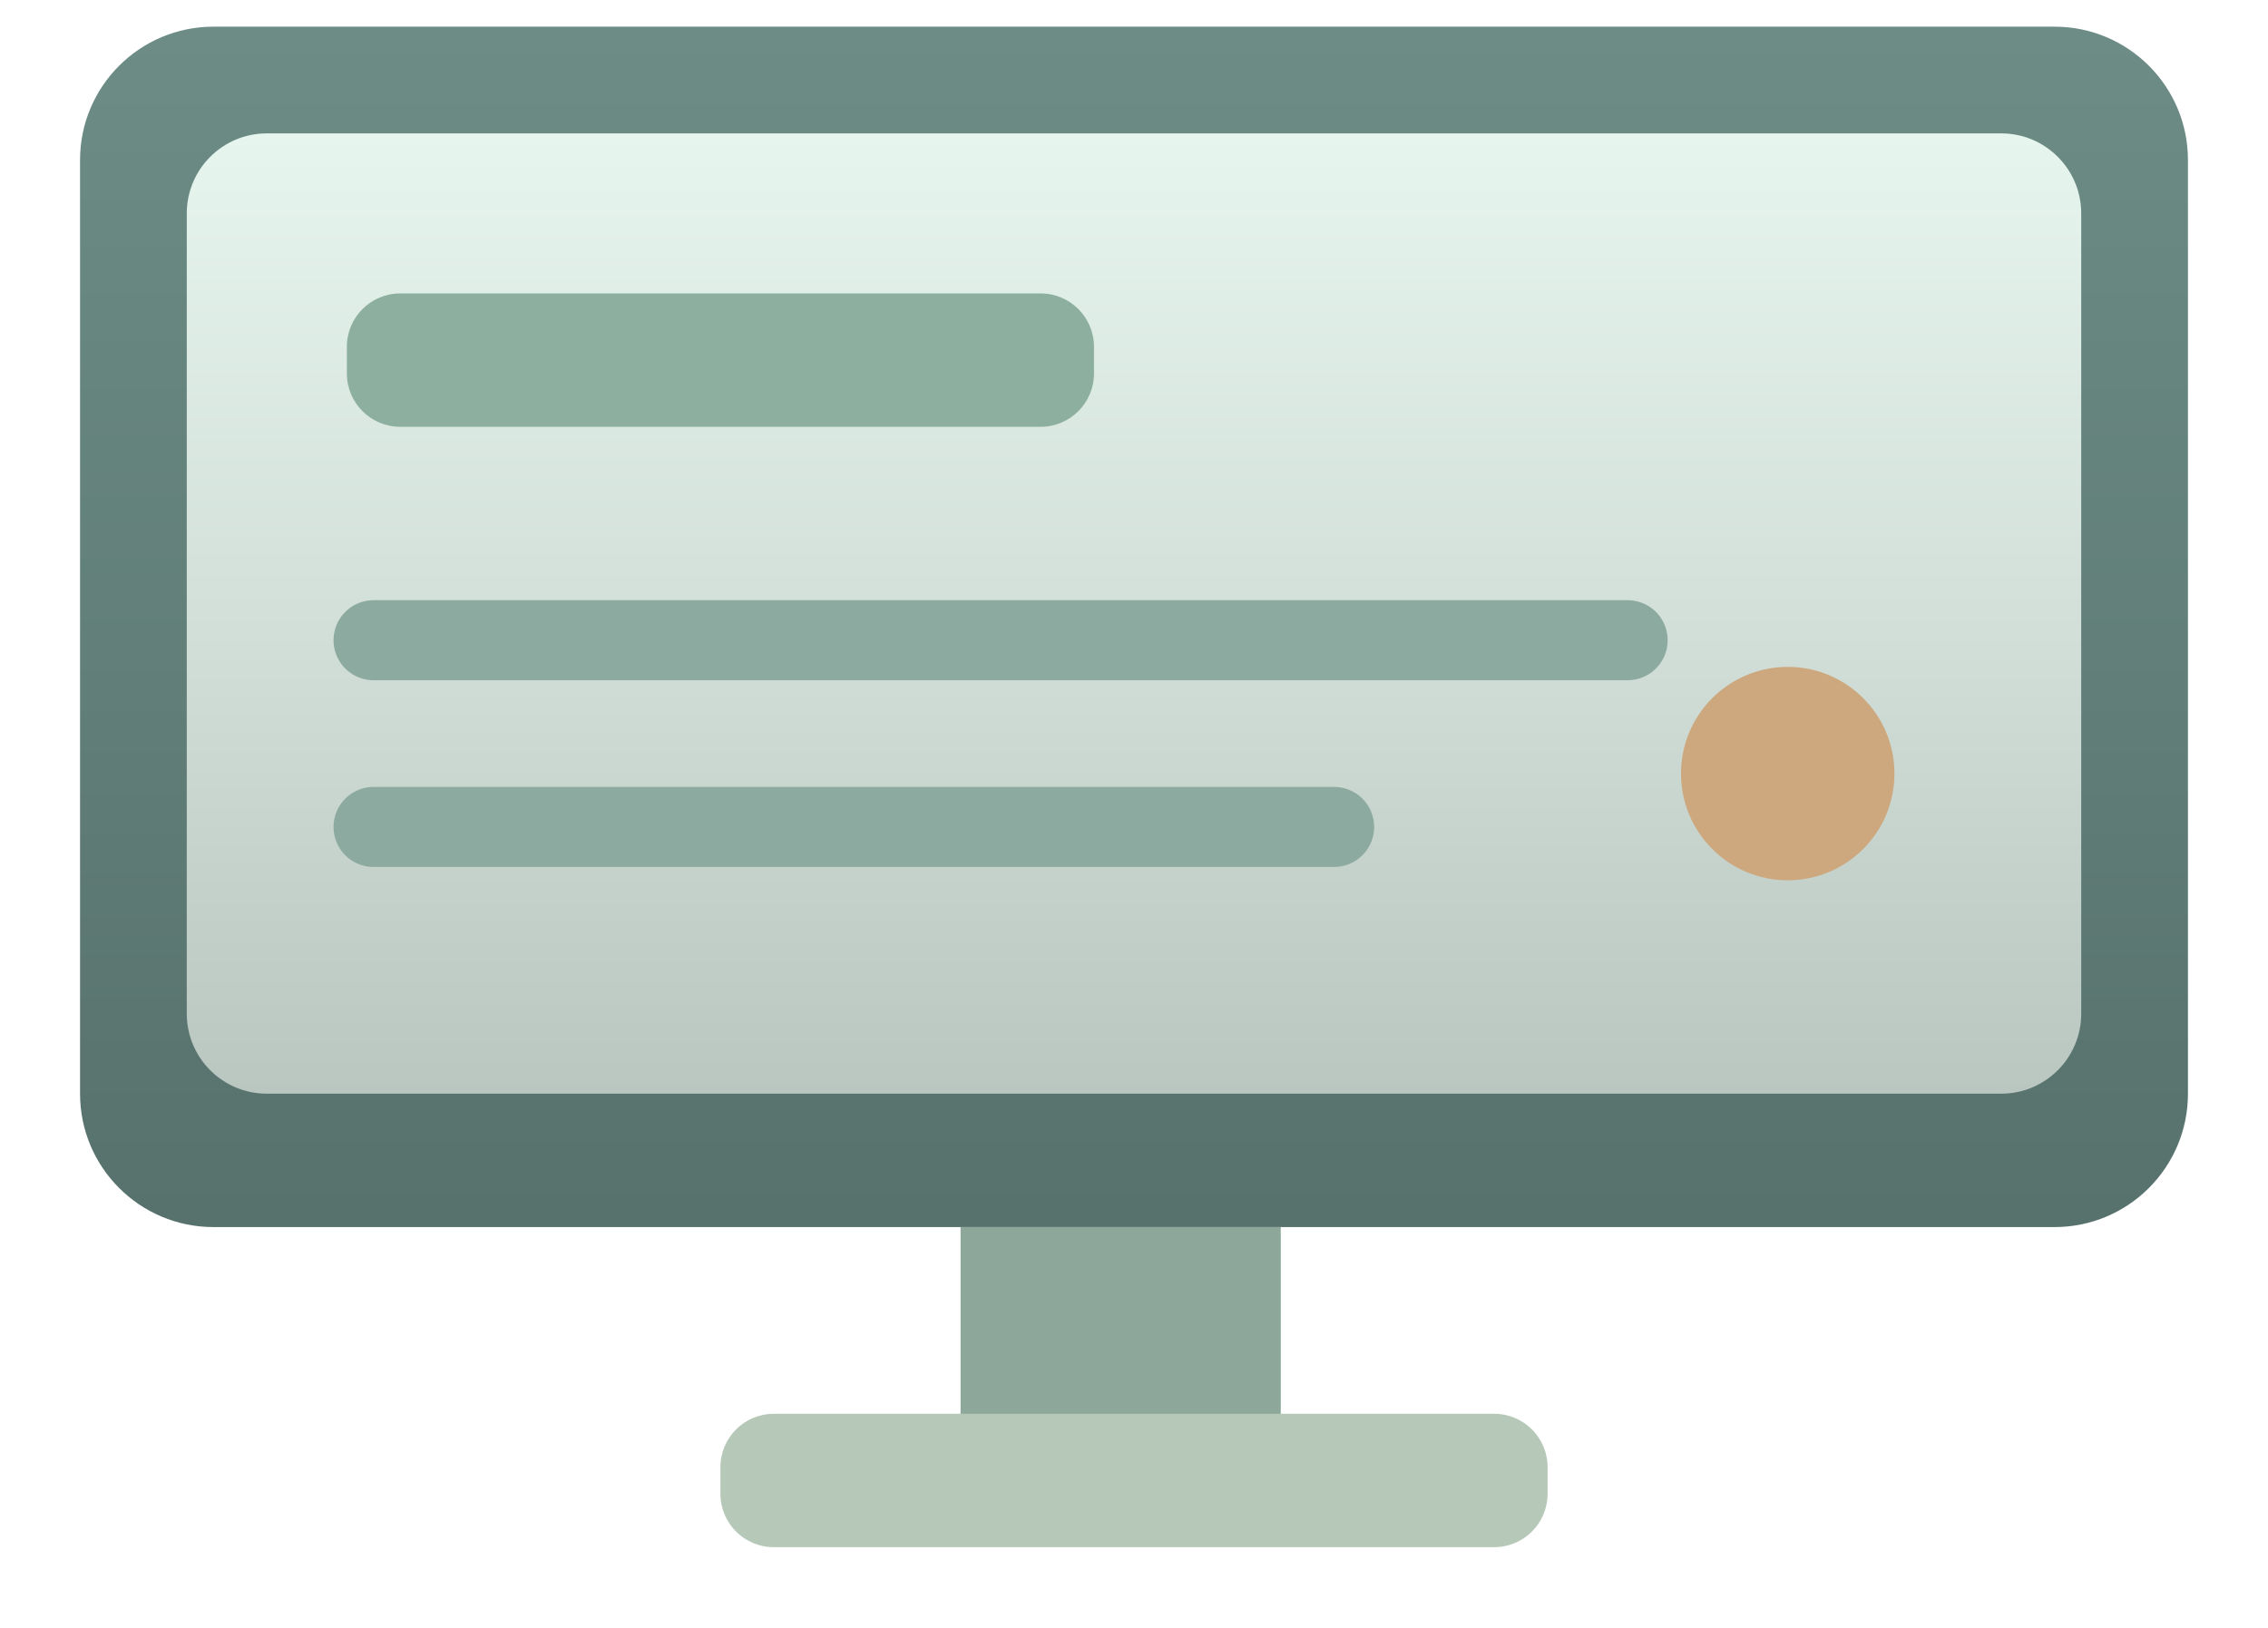
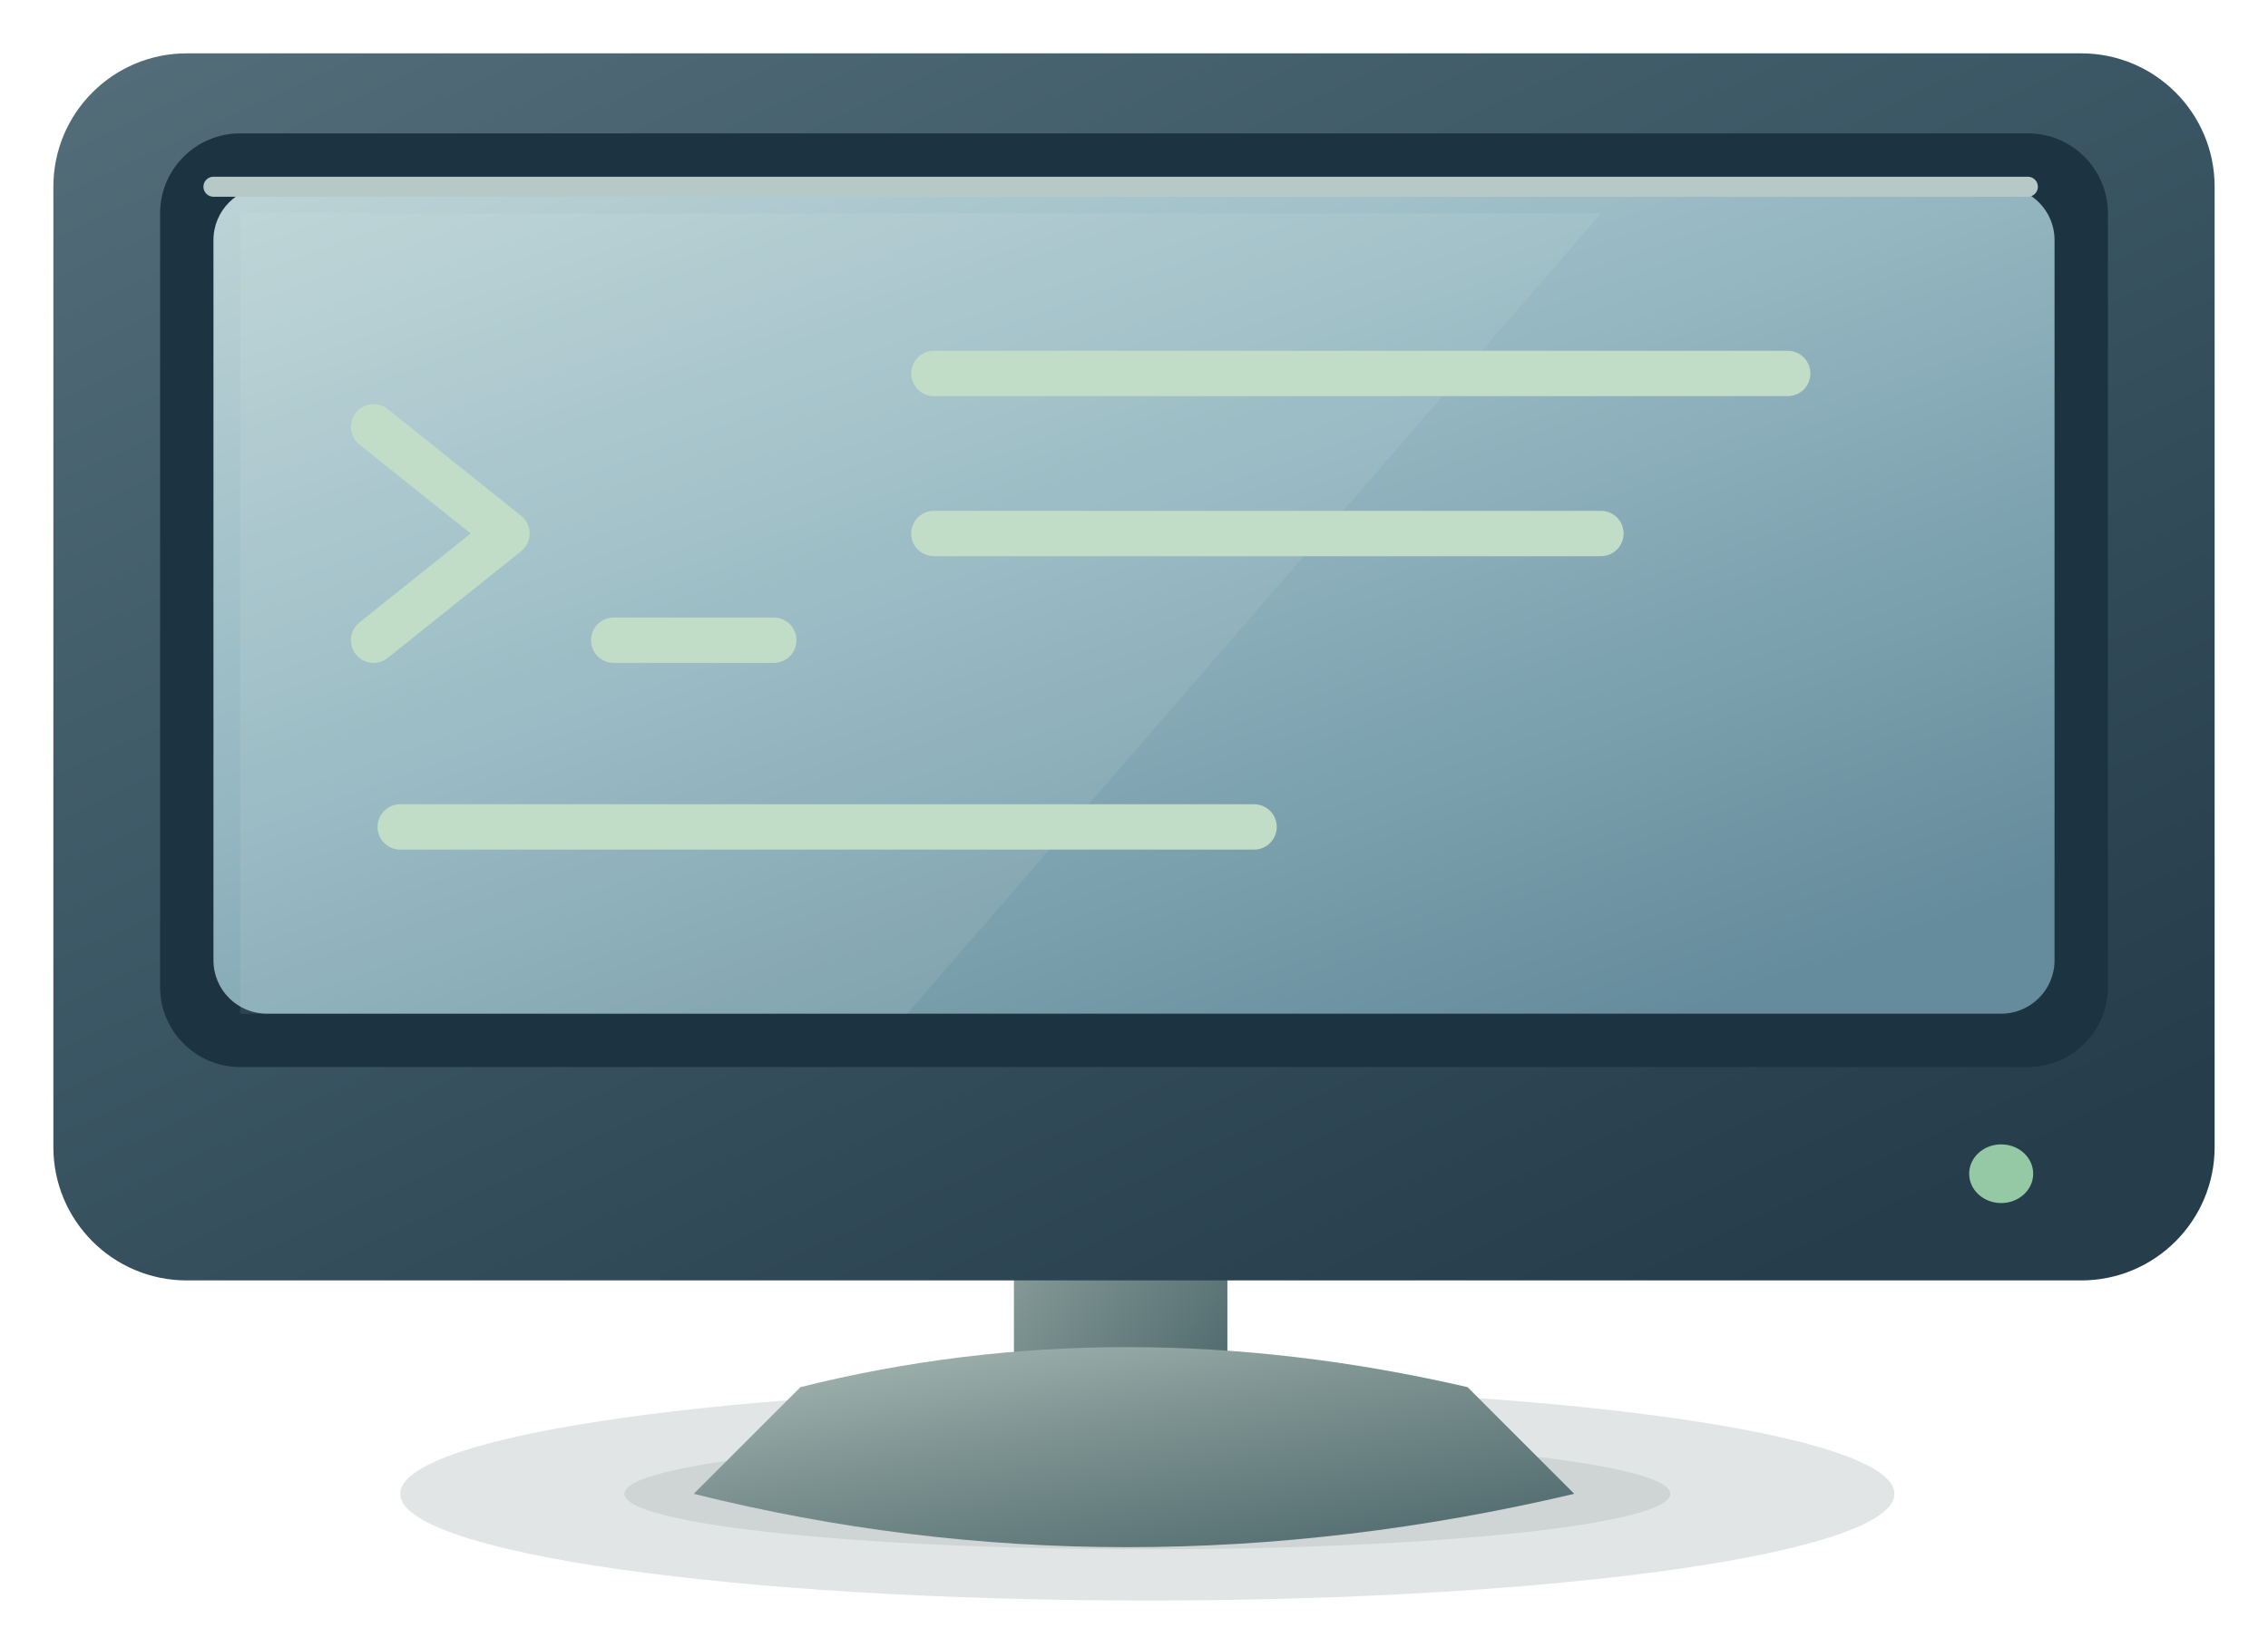
<svg xmlns="http://www.w3.org/2000/svg" width="85" height="61" viewBox="0 0 85 61">
  <defs>
-     <linearGradient id="material0" x1="0" y1="0" x2="0" y2="1">
-       <stop offset="0" stop-color="#6c8c85" />
-       <stop offset=".52" stop-color="#627f79" />
-       <stop offset="1" stop-color="#57716c" />
+     <linearGradient id="dark" x1="0" y1="0" x2=".8" y2="1">
+       <stop stop-color="#536d79" />
+       <stop offset=".48" stop-color="#3b5664" />
+       <stop offset="1" stop-color="#263d4b" />
    </linearGradient>
-     <linearGradient id="material1" x1="0" y1="0" x2="0" y2="1">
-       <stop offset="0" stop-color="#e6f5ee" />
-       <stop offset=".52" stop-color="#d1dfd8" />
-       <stop offset="1" stop-color="#bac6c0" />
+     <linearGradient id="metal" x1="0" y1="0" x2=".8" y2="1">
+       <stop stop-color="#aabbb6" />
+       <stop offset=".48" stop-color="#7c9290" />
+       <stop offset="1" stop-color="#526c70" />
+     </linearGradient>
+     <linearGradient id="glass" x1="0" y1="0" x2=".8" y2="1">
+       <stop stop-color="#bdd4d7" />
+       <stop offset=".48" stop-color="#93b6c1" />
+       <stop offset="1" stop-color="#658c9c" />
    </linearGradient>
  </defs>
-   <rect x="3" y="1" width="79" height="45" rx="5" fill="url(#material0)" />
-   <rect x="7" y="5" width="71" height="36" rx="3" fill="url(#material1)" />
-   <rect x="13" y="11" width="28" height="5" rx="2" fill="#8cafa0" />
-   <path d="M14 24h47M14 31h36" stroke="#8caaa0" stroke-width="3" stroke-linecap="round" />
-   <circle cx="67" cy="29" r="4" fill="#cda87e" />
-   <rect x="36" y="46" width="12" height="8" fill="#8da89a" />
-   <rect x="27" y="53" width="31" height="5" rx="2" fill="#b6c8b8" />
+   <ellipse cx="43" cy="56" rx="28" ry="4" fill="#21383c" opacity=".13" />
+   <ellipse cx="43" cy="56" rx="19.6" ry="2.08" fill="#21383c" opacity=".1" />
+   <rect x="38" y="39" width="8" height="14" rx="2" fill="url(#metal)" />
+   <path d="M30 52 Q42 49 55 52 L59 56 Q42 60 26 56Z" fill="url(#metal)" />
+   <rect x="2" y="2" width="81" height="46" rx="5" fill="url(#dark)" />
+   <rect x="6" y="5" width="73" height="35" rx="3" fill="#1c3342" />
+   <rect x="8" y="7" width="69" height="31" rx="2" fill="url(#glass)" />
+   <path d="M9 8 H60 L34 38 H9Z" fill="#e5f3ee" opacity=".09" />
+   <path d="M8 7 H76" fill="none" stroke="#b7c9c6" stroke-width="0.75" stroke-linecap="round" stroke-linejoin="round" />
+   <ellipse cx="75" cy="44" rx="1.2" ry="1.1" fill="#95c9a6" />
+   <path d="M14 16 L19 20 L14 24 M23 24 H29 M15 31 H47 M35 14 H67 M35 20 H60" fill="none" stroke="#c1ddc7" stroke-width="1.7" stroke-linecap="round" stroke-linejoin="round" />
</svg>
